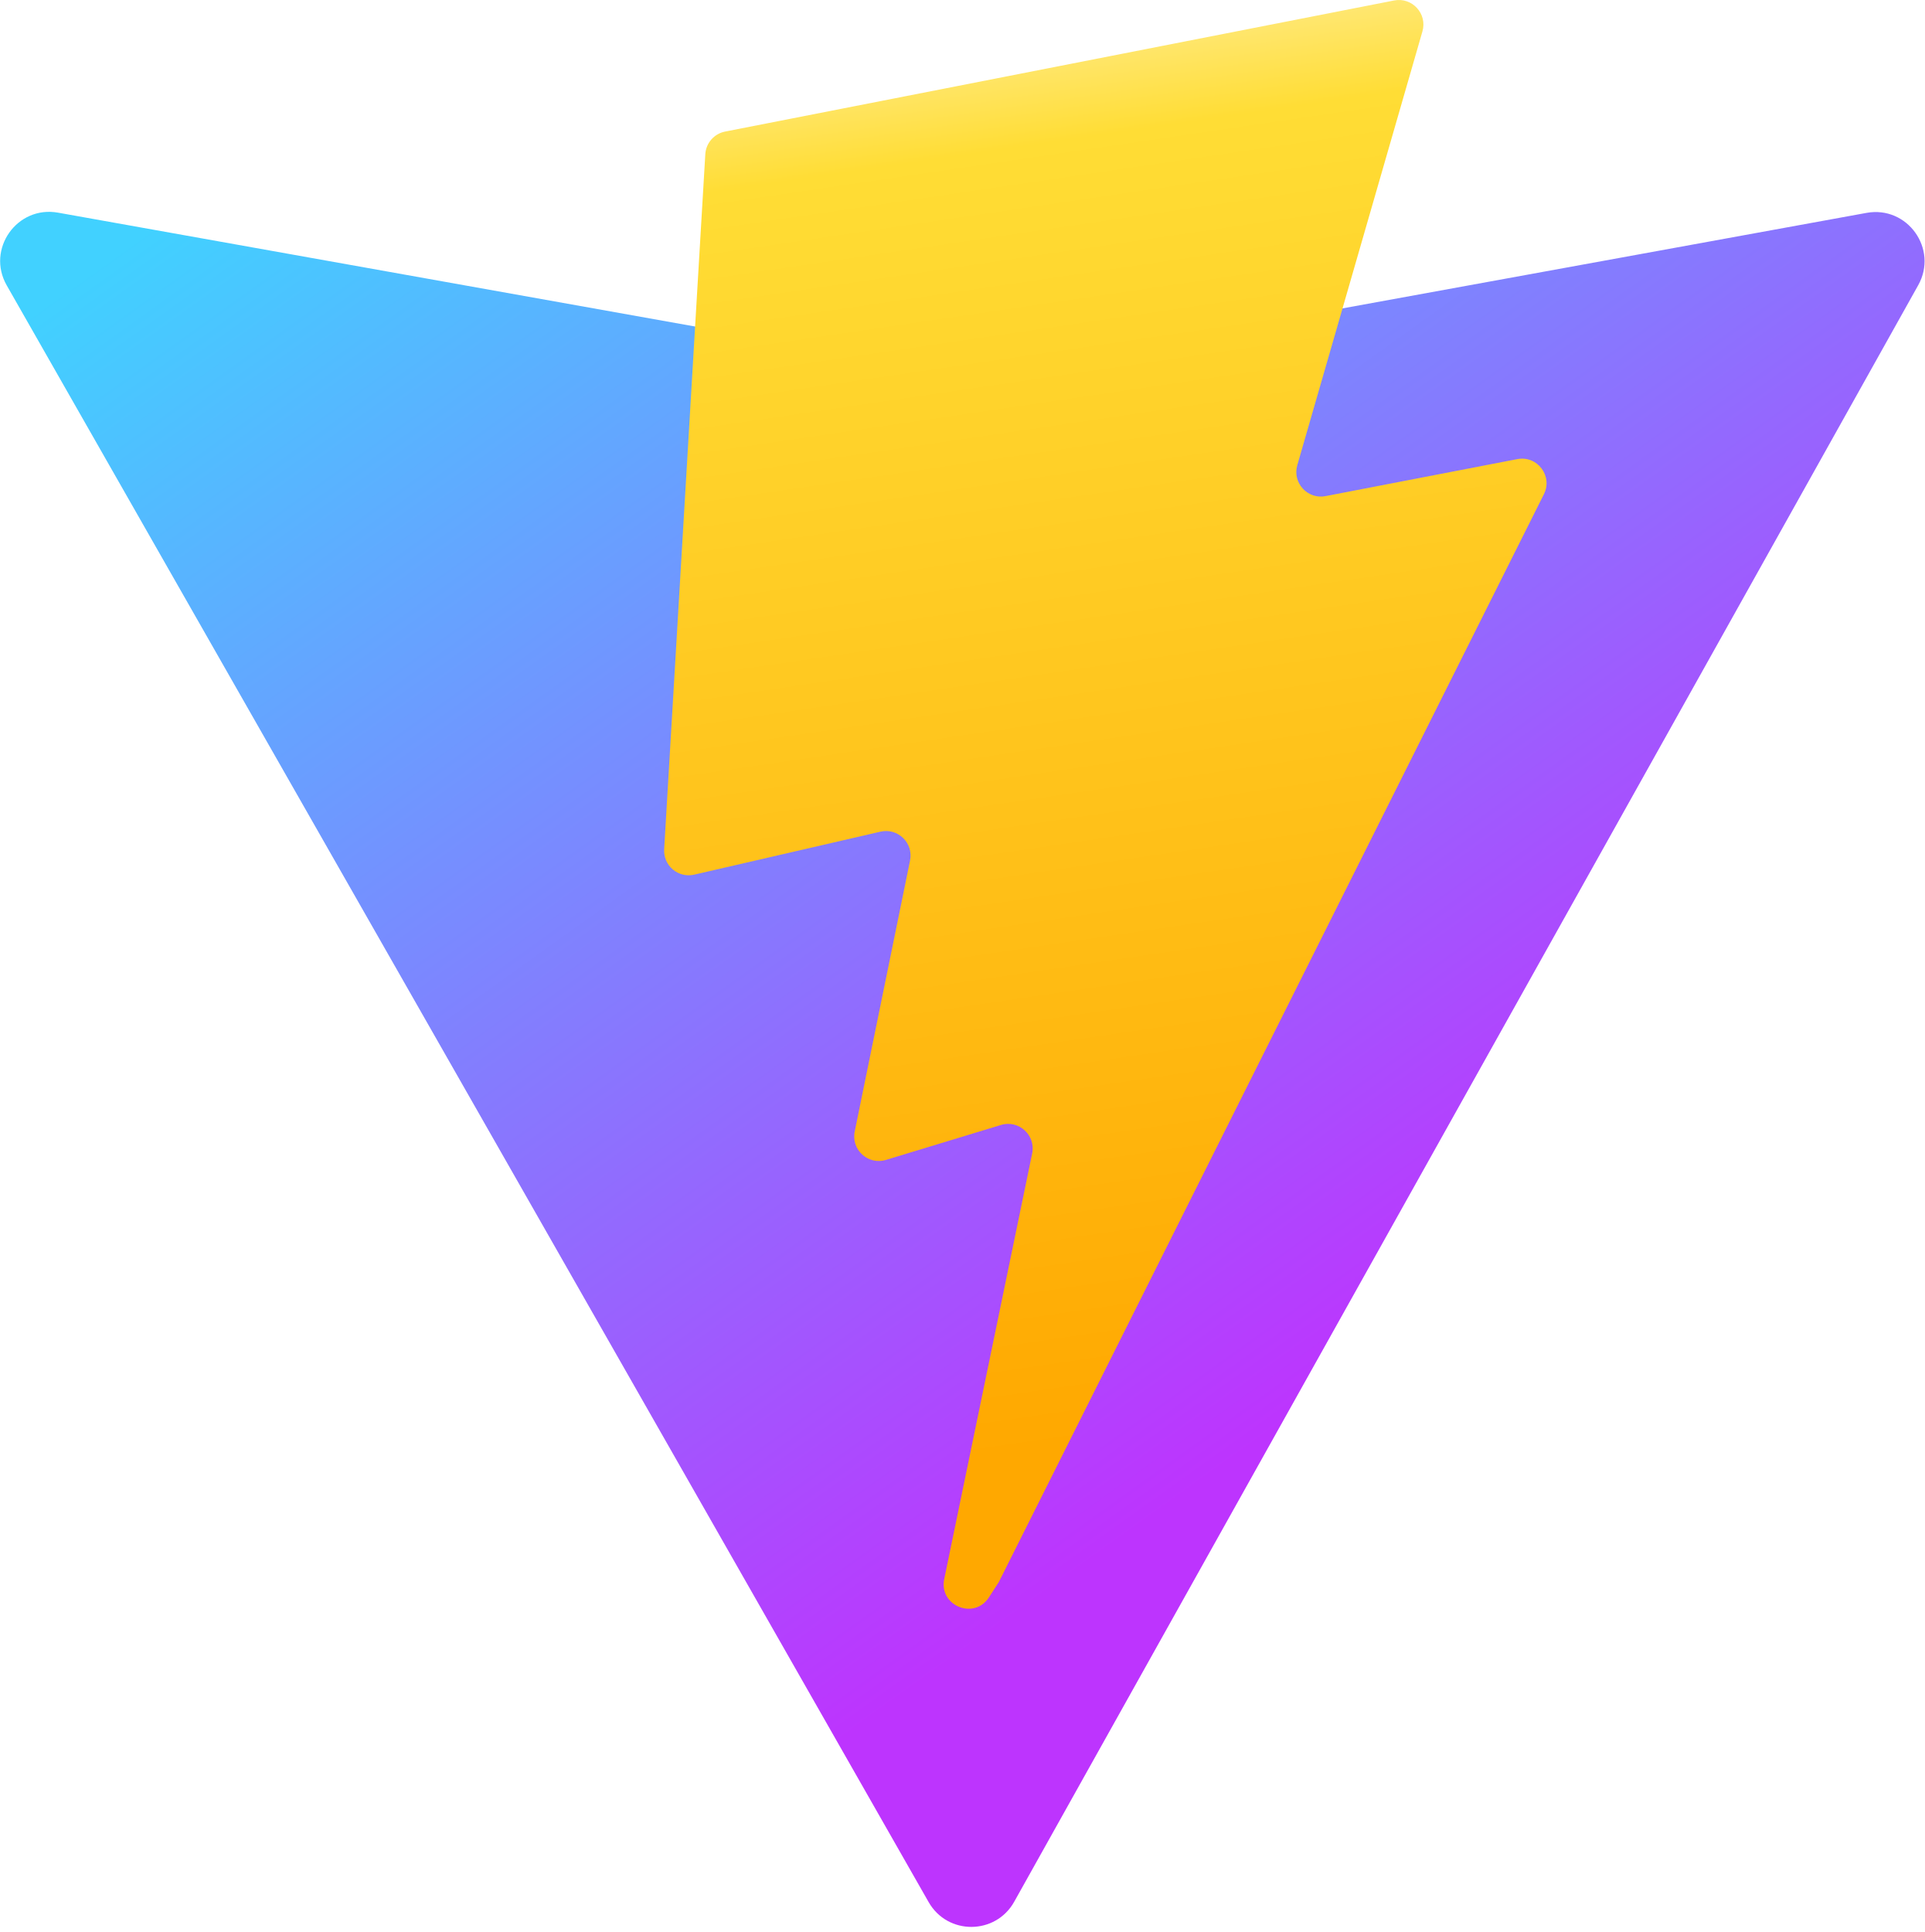
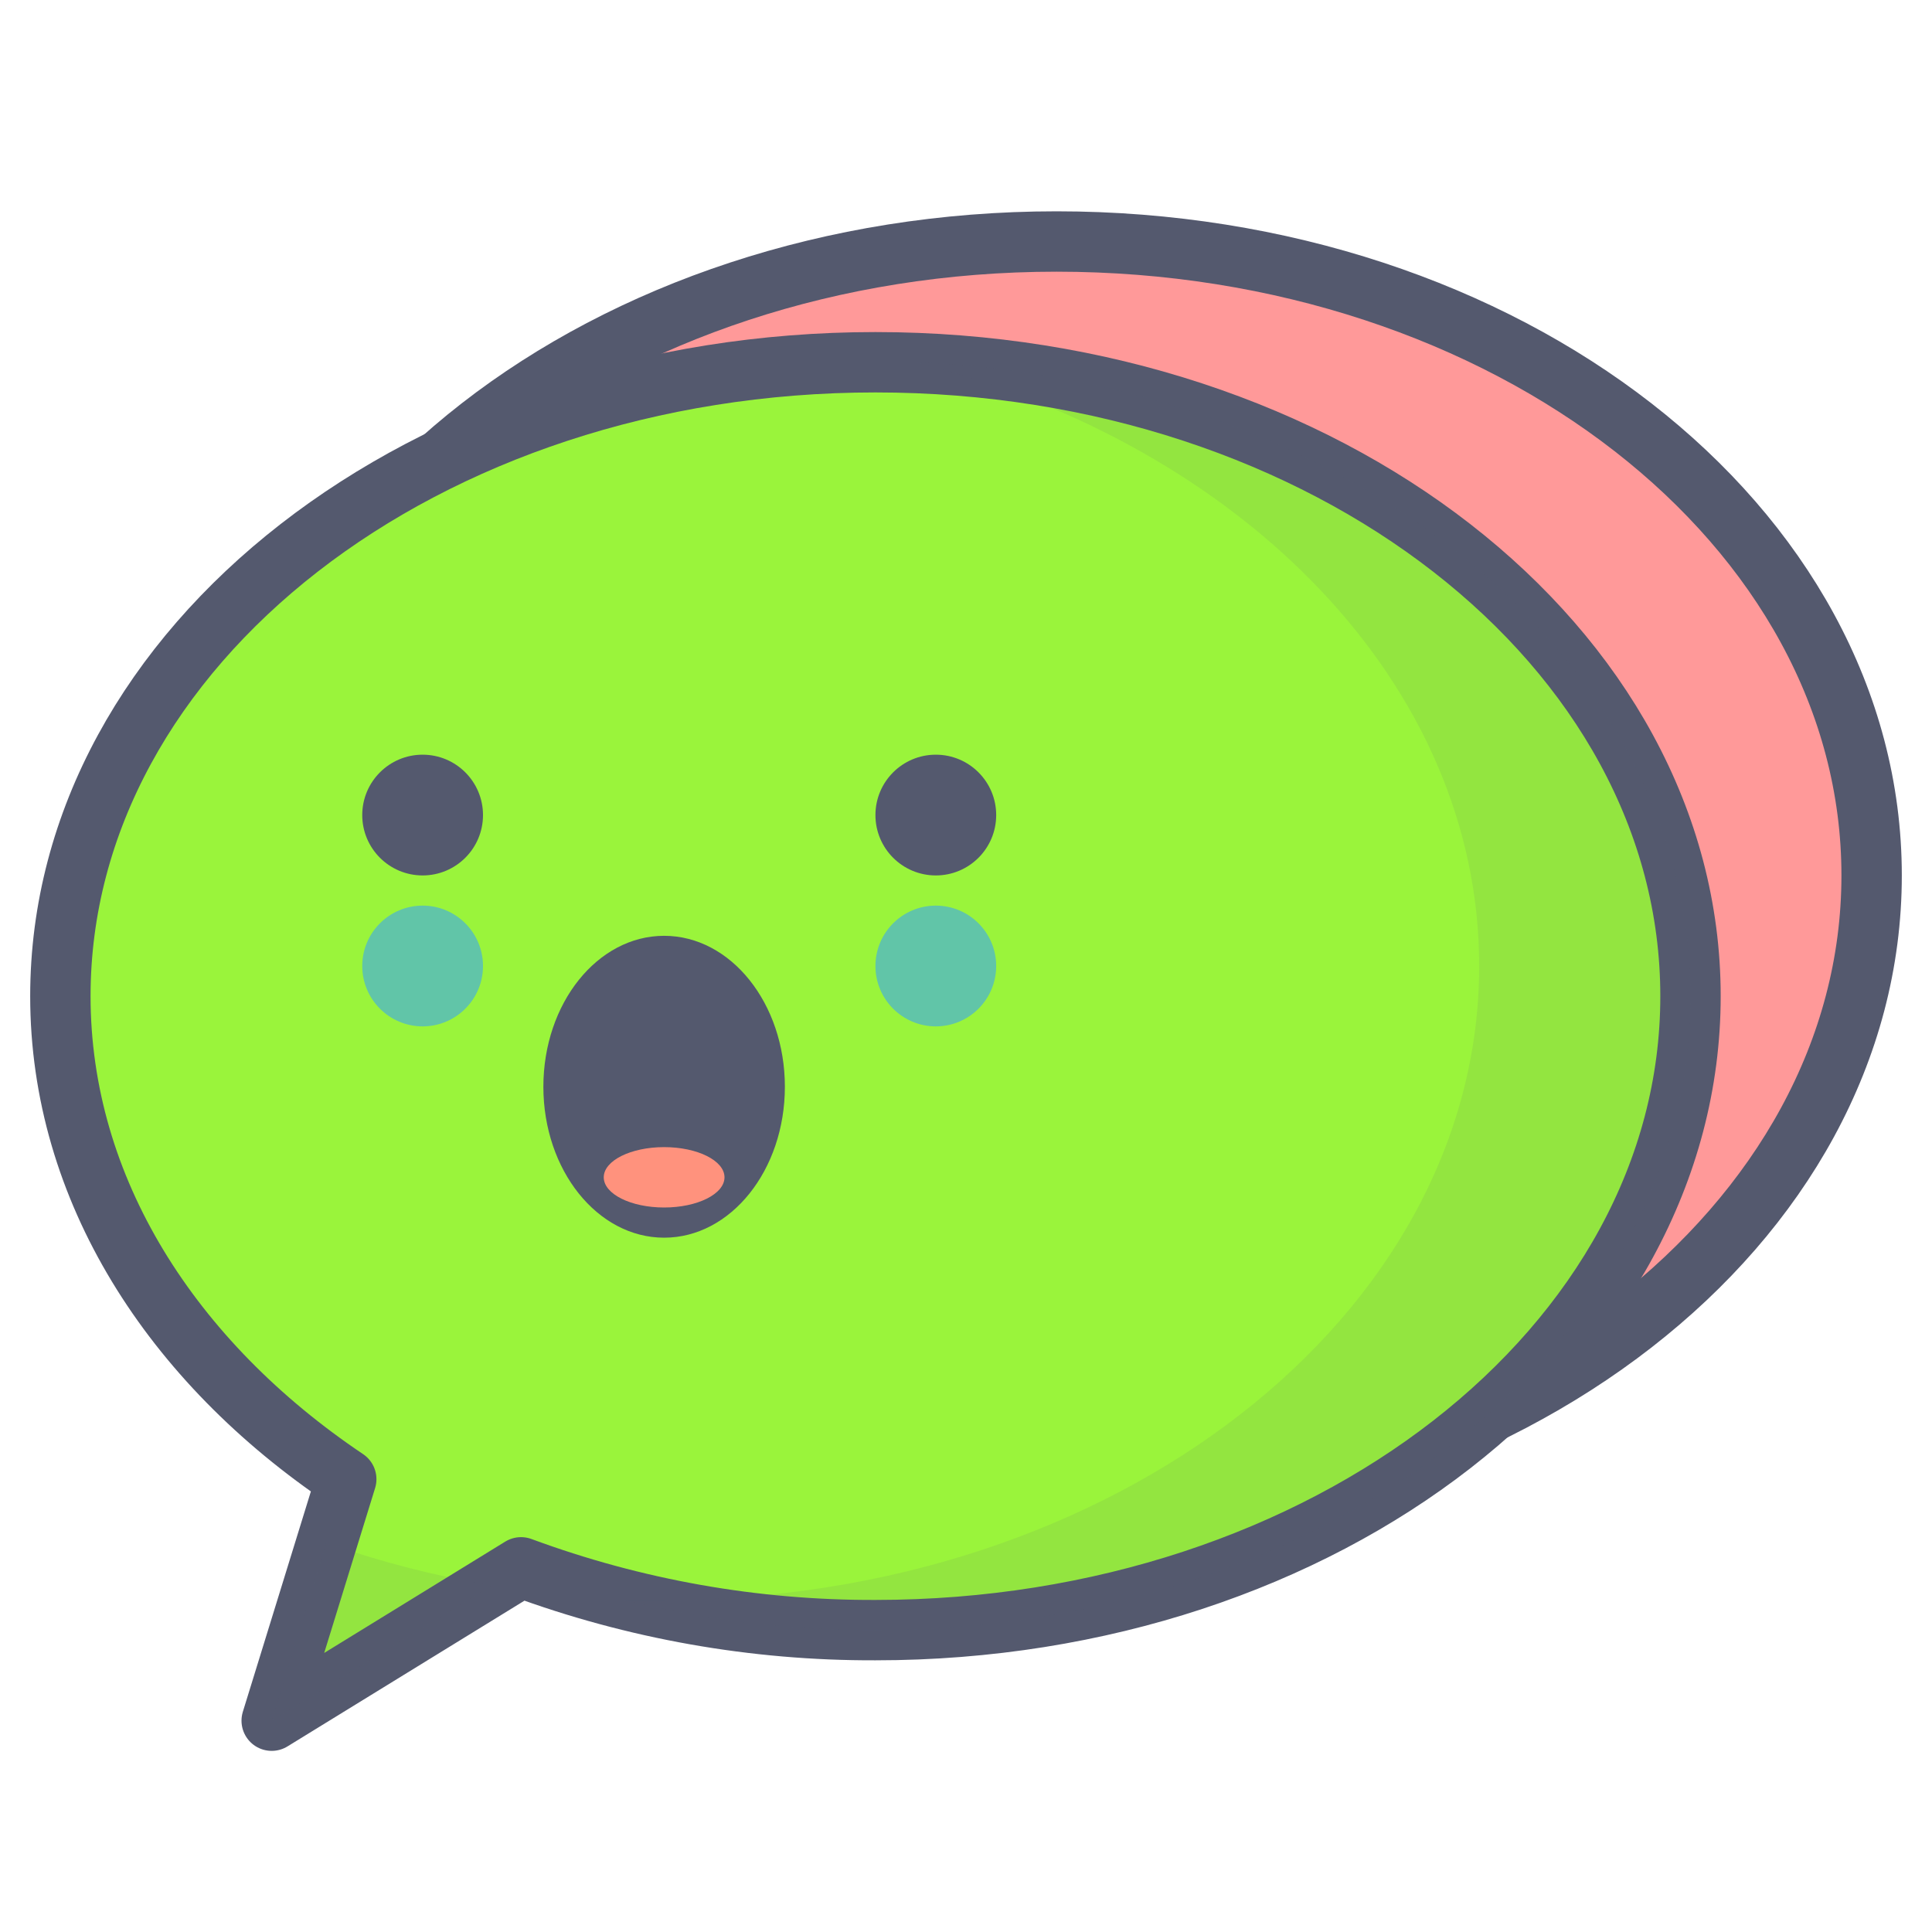
- <svg xmlns="http://www.w3.org/2000/svg" aria-hidden="true" role="img" class="iconify iconify--logos" width="31.88" height="32" preserveAspectRatio="xMidYMid meet" viewBox="0 0 256 257">
+ <svg xmlns="http://www.w3.org/2000/svg" width="800px" height="800px" viewBox="0 0 64 64">
  <defs>
-     <linearGradient id="IconifyId1813088fe1fbc01fb466" x1="-.828%" x2="57.636%" y1="7.652%" y2="78.411%">
-       <stop offset="0%" stop-color="#41D1FF" />
-       <stop offset="100%" stop-color="#BD34FE" />
-     </linearGradient>
-     <linearGradient id="IconifyId1813088fe1fbc01fb467" x1="43.376%" x2="50.316%" y1="2.242%" y2="89.03%">
-       <stop offset="0%" stop-color="#FFEA83" />
-       <stop offset="8.333%" stop-color="#FFDD35" />
-       <stop offset="100%" stop-color="#FFA800" />
-     </linearGradient>
+     <style>.cls-1{fill:#f99;}.cls-1,.cls-2{stroke:#54596e;stroke-linecap:round;stroke-linejoin:round;stroke-width:2px;}.cls-2{fill:#9af43b;}.cls-3{opacity:0.1;}.cls-4{fill:#54596e;}.cls-5{fill:#61c5a8;}.cls-6{fill:#ff927d;}</style>
  </defs>
-   <path fill="url(#IconifyId1813088fe1fbc01fb466)" d="M255.153 37.938L134.897 252.976c-2.483 4.44-8.862 4.466-11.382.048L.875 37.958c-2.746-4.814 1.371-10.646 6.827-9.67l120.385 21.517a6.537 6.537 0 0 0 2.322-.004l117.867-21.483c5.438-.991 9.574 4.796 6.877 9.62Z" />
-   <path fill="url(#IconifyId1813088fe1fbc01fb467)" d="M185.432.063L96.44 17.501a3.268 3.268 0 0 0-2.634 3.014l-5.474 92.456a3.268 3.268 0 0 0 3.997 3.378l24.777-5.718c2.318-.535 4.413 1.507 3.936 3.838l-7.361 36.047c-.495 2.426 1.782 4.5 4.151 3.78l15.304-4.649c2.372-.72 4.652 1.36 4.15 3.788l-11.698 56.621c-.732 3.542 3.979 5.473 5.943 2.437l1.313-2.028l72.516-144.72c1.215-2.423-.88-5.186-3.54-4.672l-25.505 4.922c-2.396.462-4.435-1.77-3.759-4.114l16.646-57.705c.677-2.35-1.37-4.583-3.769-4.113Z" />
+   <g id="chat">
+     <path class="cls-1" d="M35,8C20.09,8,8,17.4,8,29c0,6.39,3.68,12.11,9.47,16L15,53l8.26-5.08A33.5,33.5,0,0,0,35,50c14.91,0,27-9.4,27-21S49.91,8,35,8Z" />
+     <path class="cls-2" d="M29,12C14.09,12,2,21.4,2,33c0,6.39,3.68,12.11,9.47,16L9,57l8.26-5.08A33.5,33.5,0,0,0,29,54c14.91,0,27-9.4,27-21S43.91,12,29,12Z" />
+     <g class="cls-3">
+       <path class="cls-4" d="M10.81,51.11,9,57l7.28-4.48A33,33,0,0,1,10.81,51.11Z" />
+       <path class="cls-4" d="M30.34,12C41.17,14.76,49,22.67,49,32c0,11.6-12.09,21-27,21-.45,0-.89,0-1.34,0A34.27,34.27,0,0,0,29,54c14.91,0,27-9.4,27-21C56,21.75,44.63,12.57,30.34,12Z" />
+     </g>
+     <circle class="cls-4" cx="31" cy="27" r="2" />
+     <circle class="cls-4" cx="14" cy="27" r="2" />
+     <circle class="cls-5" cx="31" cy="32" r="2" />
+     <circle class="cls-5" cx="14" cy="32" r="2" />
+     <ellipse class="cls-4" cx="22" cy="36" rx="4" ry="5" />
+     <ellipse class="cls-6" cx="22" cy="39" rx="2" ry="1" />
+   </g>
</svg>
